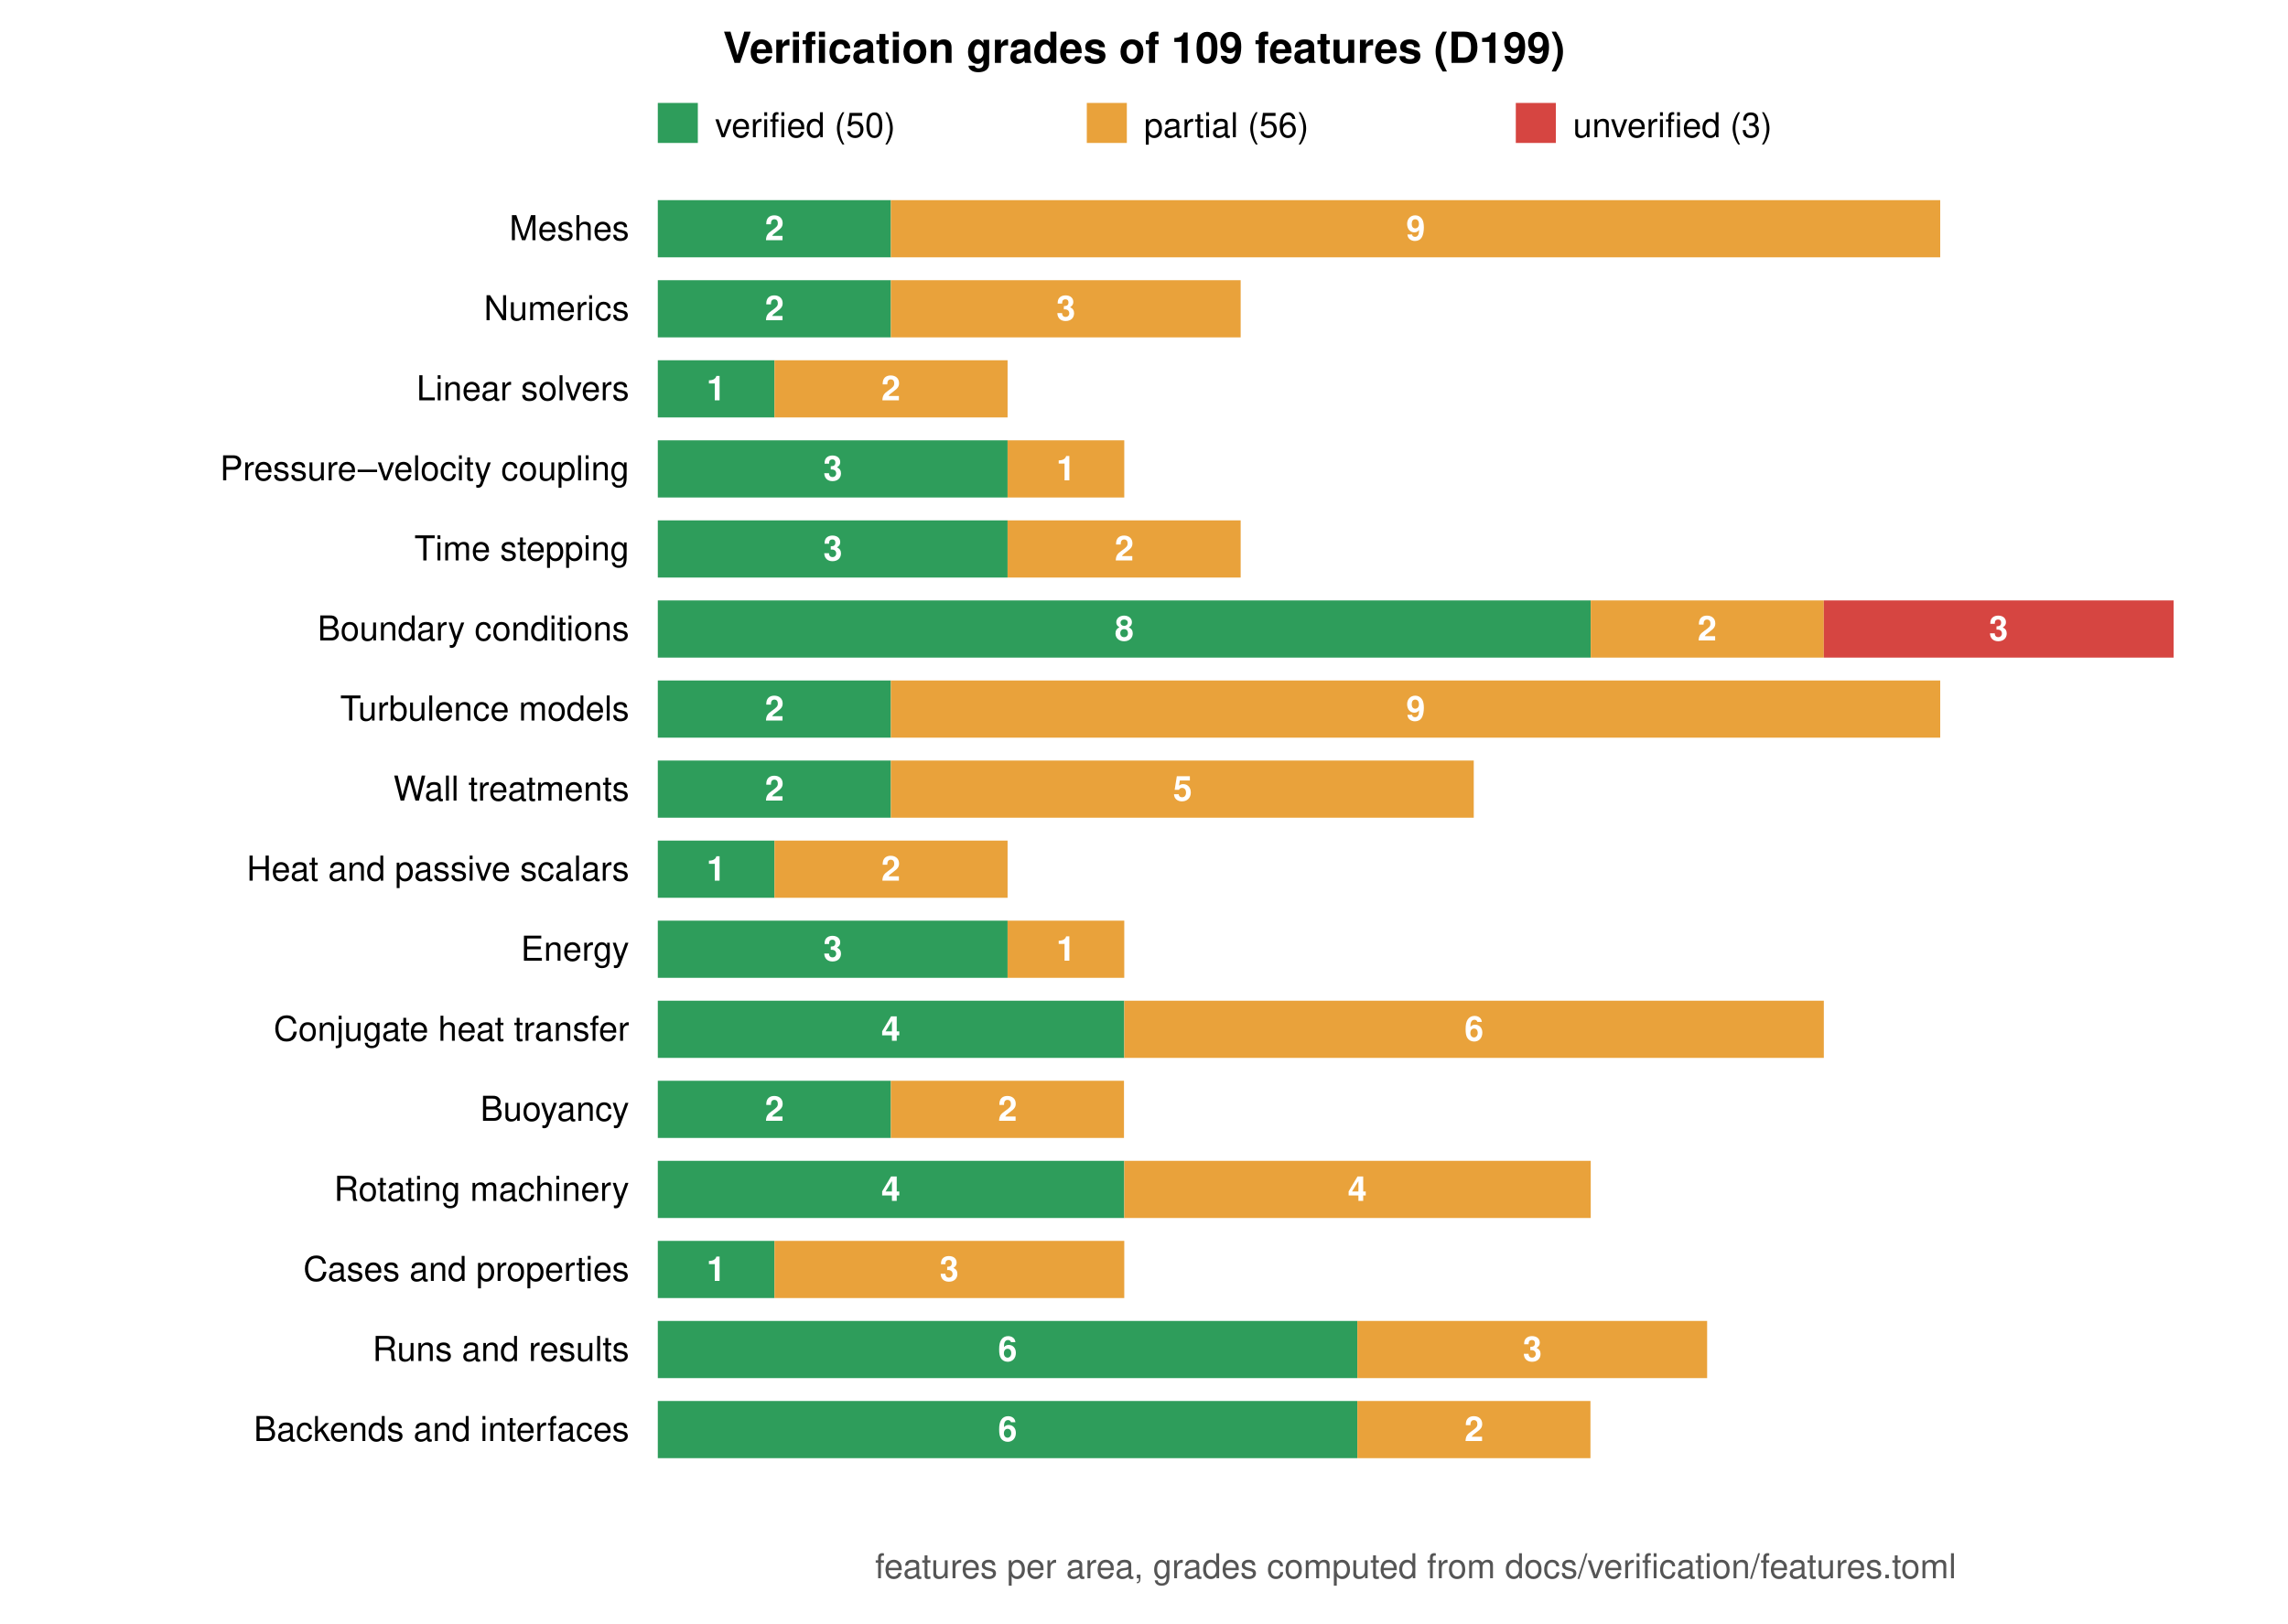
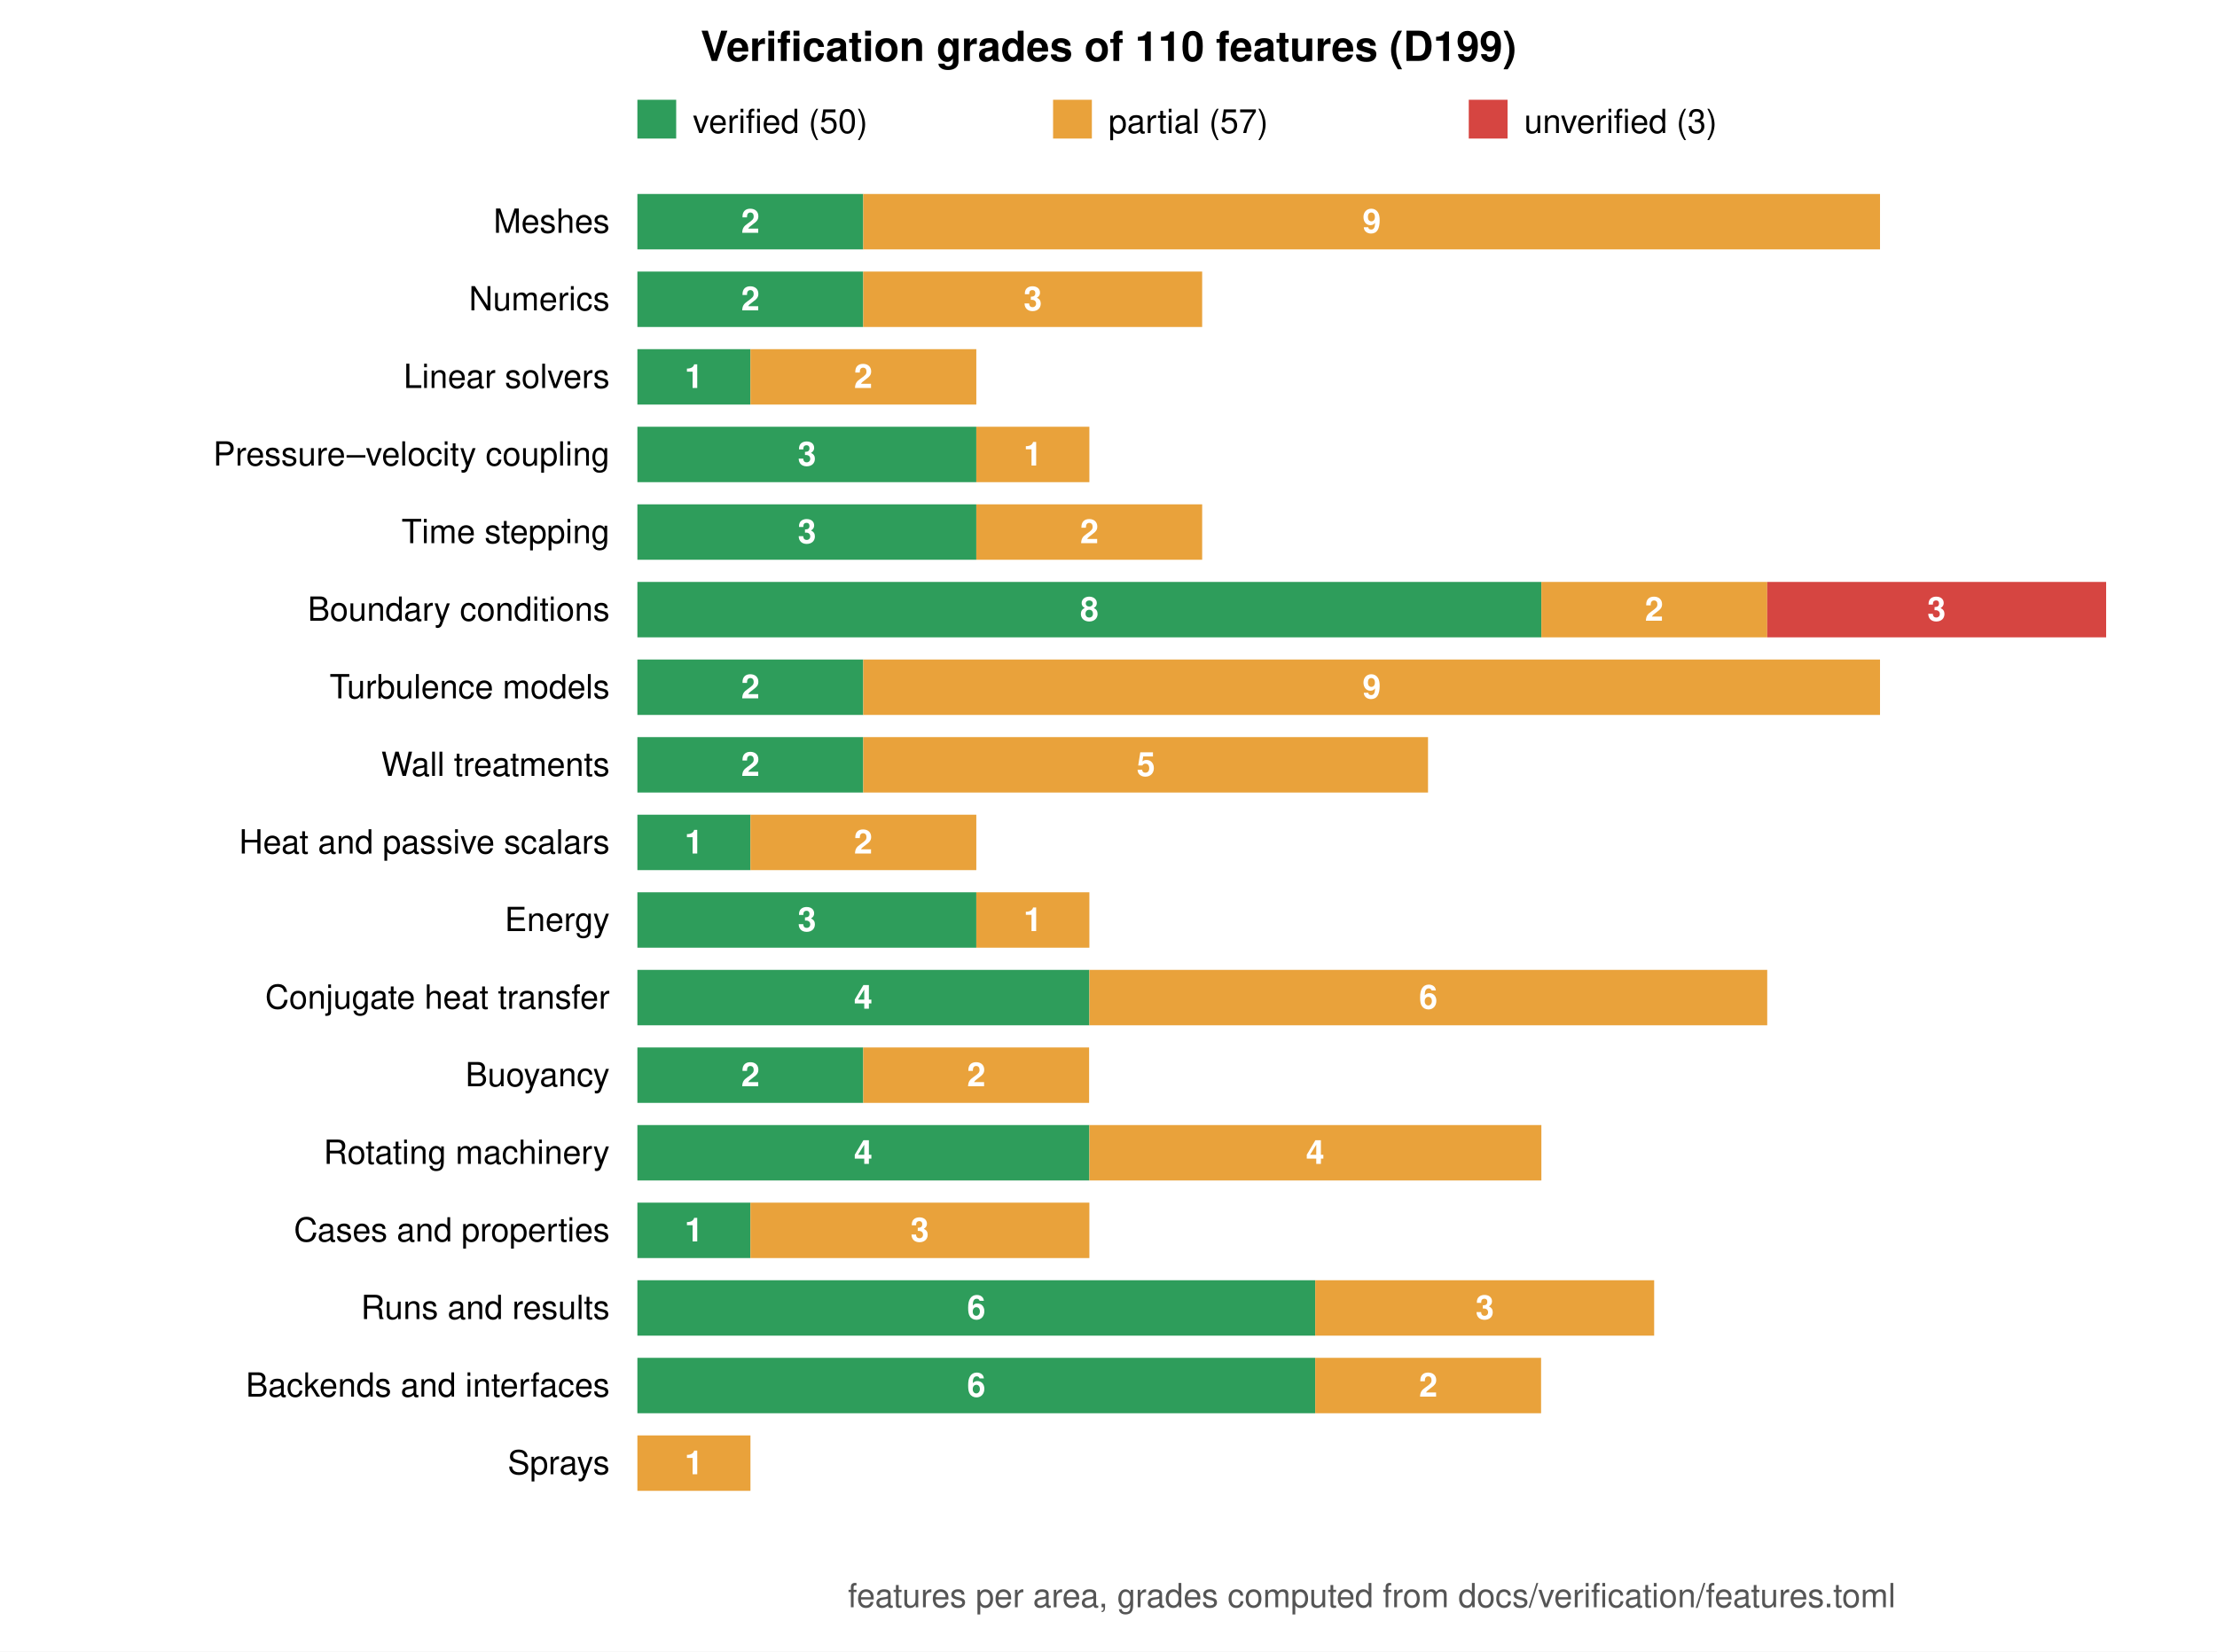
- <svg xmlns="http://www.w3.org/2000/svg" viewBox="0 0 800 568" width="800" height="568" font-family="Helvetica, Arial, sans-serif" font-size="12">
-   <rect width="800" height="568" fill="white" />
-   <text x="400.0" y="22" text-anchor="middle" font-size="15" font-weight="bold">Verification grades of 109 features (D199)</text>
+ <svg xmlns="http://www.w3.org/2000/svg" viewBox="0 0 800 596" width="800" height="596" font-family="Helvetica, Arial, sans-serif" font-size="12">
+   <rect width="800" height="596" fill="white" />
+   <text x="400.0" y="22" text-anchor="middle" font-size="15" font-weight="bold">Verification grades of 110 features (D199)</text>
  <rect x="230" y="36" width="14" height="14" fill="#2e9d5b" />
  <text x="250" y="48">verified (50)</text>
  <rect x="380" y="36" width="14" height="14" fill="#e9a23b" />
-   <text x="400" y="48">partial (56)</text>
+   <text x="400" y="48">partial (57)</text>
  <rect x="530" y="36" width="14" height="14" fill="#d64541" />
  <text x="550" y="48">unverified (3)</text>
  <text x="220" y="84.0" text-anchor="end">Meshes</text>
  <rect x="230.0" y="70" width="81.5" height="20" fill="#2e9d5b" />
  <text x="270.8" y="84.0" text-anchor="middle" fill="white" font-weight="bold">2</text>
  <rect x="311.5" y="70" width="366.9" height="20" fill="#e9a23b" />
  <text x="495.0" y="84.0" text-anchor="middle" fill="white" font-weight="bold">9</text>
  <text x="220" y="112.0" text-anchor="end">Numerics</text>
  <rect x="230.0" y="98" width="81.5" height="20" fill="#2e9d5b" />
  <text x="270.8" y="112.0" text-anchor="middle" fill="white" font-weight="bold">2</text>
  <rect x="311.5" y="98" width="122.3" height="20" fill="#e9a23b" />
  <text x="372.7" y="112.0" text-anchor="middle" fill="white" font-weight="bold">3</text>
  <text x="220" y="140.0" text-anchor="end">Linear solvers</text>
  <rect x="230.0" y="126" width="40.8" height="20" fill="#2e9d5b" />
  <text x="250.4" y="140.0" text-anchor="middle" fill="white" font-weight="bold">1</text>
  <rect x="270.8" y="126" width="81.5" height="20" fill="#e9a23b" />
  <text x="311.5" y="140.0" text-anchor="middle" fill="white" font-weight="bold">2</text>
  <text x="220" y="168.0" text-anchor="end">Pressure–velocity coupling</text>
  <rect x="230.0" y="154" width="122.3" height="20" fill="#2e9d5b" />
  <text x="291.2" y="168.0" text-anchor="middle" fill="white" font-weight="bold">3</text>
  <rect x="352.3" y="154" width="40.8" height="20" fill="#e9a23b" />
  <text x="372.7" y="168.0" text-anchor="middle" fill="white" font-weight="bold">1</text>
  <text x="220" y="196.0" text-anchor="end">Time stepping</text>
  <rect x="230.0" y="182" width="122.3" height="20" fill="#2e9d5b" />
  <text x="291.2" y="196.0" text-anchor="middle" fill="white" font-weight="bold">3</text>
  <rect x="352.3" y="182" width="81.5" height="20" fill="#e9a23b" />
  <text x="393.1" y="196.0" text-anchor="middle" fill="white" font-weight="bold">2</text>
  <text x="220" y="224.0" text-anchor="end">Boundary conditions</text>
  <rect x="230.0" y="210" width="326.2" height="20" fill="#2e9d5b" />
  <text x="393.1" y="224.0" text-anchor="middle" fill="white" font-weight="bold">8</text>
  <rect x="556.2" y="210" width="81.5" height="20" fill="#e9a23b" />
  <text x="596.9" y="224.0" text-anchor="middle" fill="white" font-weight="bold">2</text>
  <rect x="637.7" y="210" width="122.3" height="20" fill="#d64541" />
  <text x="698.8" y="224.0" text-anchor="middle" fill="white" font-weight="bold">3</text>
  <text x="220" y="252.0" text-anchor="end">Turbulence models</text>
  <rect x="230.0" y="238" width="81.5" height="20" fill="#2e9d5b" />
  <text x="270.8" y="252.0" text-anchor="middle" fill="white" font-weight="bold">2</text>
  <rect x="311.5" y="238" width="366.9" height="20" fill="#e9a23b" />
  <text x="495.0" y="252.0" text-anchor="middle" fill="white" font-weight="bold">9</text>
  <text x="220" y="280.0" text-anchor="end">Wall treatments</text>
  <rect x="230.0" y="266" width="81.5" height="20" fill="#2e9d5b" />
  <text x="270.8" y="280.0" text-anchor="middle" fill="white" font-weight="bold">2</text>
  <rect x="311.5" y="266" width="203.8" height="20" fill="#e9a23b" />
  <text x="413.5" y="280.0" text-anchor="middle" fill="white" font-weight="bold">5</text>
  <text x="220" y="308.0" text-anchor="end">Heat and passive scalars</text>
  <rect x="230.0" y="294" width="40.8" height="20" fill="#2e9d5b" />
  <text x="250.4" y="308.0" text-anchor="middle" fill="white" font-weight="bold">1</text>
  <rect x="270.8" y="294" width="81.5" height="20" fill="#e9a23b" />
  <text x="311.5" y="308.0" text-anchor="middle" fill="white" font-weight="bold">2</text>
  <text x="220" y="336.0" text-anchor="end">Energy</text>
  <rect x="230.0" y="322" width="122.3" height="20" fill="#2e9d5b" />
  <text x="291.2" y="336.0" text-anchor="middle" fill="white" font-weight="bold">3</text>
  <rect x="352.3" y="322" width="40.8" height="20" fill="#e9a23b" />
  <text x="372.7" y="336.0" text-anchor="middle" fill="white" font-weight="bold">1</text>
  <text x="220" y="364.0" text-anchor="end">Conjugate heat transfer</text>
  <rect x="230.0" y="350" width="163.1" height="20" fill="#2e9d5b" />
  <text x="311.5" y="364.0" text-anchor="middle" fill="white" font-weight="bold">4</text>
  <rect x="393.1" y="350" width="244.6" height="20" fill="#e9a23b" />
  <text x="515.4" y="364.0" text-anchor="middle" fill="white" font-weight="bold">6</text>
  <text x="220" y="392.0" text-anchor="end">Buoyancy</text>
  <rect x="230.0" y="378" width="81.5" height="20" fill="#2e9d5b" />
  <text x="270.8" y="392.0" text-anchor="middle" fill="white" font-weight="bold">2</text>
  <rect x="311.5" y="378" width="81.5" height="20" fill="#e9a23b" />
  <text x="352.3" y="392.0" text-anchor="middle" fill="white" font-weight="bold">2</text>
  <text x="220" y="420.0" text-anchor="end">Rotating machinery</text>
  <rect x="230.0" y="406" width="163.1" height="20" fill="#2e9d5b" />
  <text x="311.5" y="420.0" text-anchor="middle" fill="white" font-weight="bold">4</text>
  <rect x="393.1" y="406" width="163.1" height="20" fill="#e9a23b" />
  <text x="474.6" y="420.0" text-anchor="middle" fill="white" font-weight="bold">4</text>
  <text x="220" y="448.0" text-anchor="end">Cases and properties</text>
  <rect x="230.0" y="434" width="40.8" height="20" fill="#2e9d5b" />
  <text x="250.4" y="448.0" text-anchor="middle" fill="white" font-weight="bold">1</text>
  <rect x="270.8" y="434" width="122.3" height="20" fill="#e9a23b" />
  <text x="331.9" y="448.0" text-anchor="middle" fill="white" font-weight="bold">3</text>
  <text x="220" y="476.0" text-anchor="end">Runs and results</text>
  <rect x="230.0" y="462" width="244.6" height="20" fill="#2e9d5b" />
  <text x="352.3" y="476.0" text-anchor="middle" fill="white" font-weight="bold">6</text>
  <rect x="474.6" y="462" width="122.3" height="20" fill="#e9a23b" />
  <text x="535.8" y="476.0" text-anchor="middle" fill="white" font-weight="bold">3</text>
  <text x="220" y="504.0" text-anchor="end">Backends and interfaces</text>
  <rect x="230.0" y="490" width="244.6" height="20" fill="#2e9d5b" />
  <text x="352.3" y="504.0" text-anchor="middle" fill="white" font-weight="bold">6</text>
  <rect x="474.6" y="490" width="81.5" height="20" fill="#e9a23b" />
  <text x="515.4" y="504.0" text-anchor="middle" fill="white" font-weight="bold">2</text>
-   <text x="495.0" y="552" text-anchor="middle" fill="#555">features per area, grades computed from docs/verification/features.toml</text>
+   <text x="220" y="532.0" text-anchor="end">Sprays</text>
+   <rect x="230.0" y="518" width="40.8" height="20" fill="#e9a23b" />
+   <text x="250.4" y="532.0" text-anchor="middle" fill="white" font-weight="bold">1</text>
+   <text x="495.0" y="580" text-anchor="middle" fill="#555">features per area, grades computed from docs/verification/features.toml</text>
</svg>
